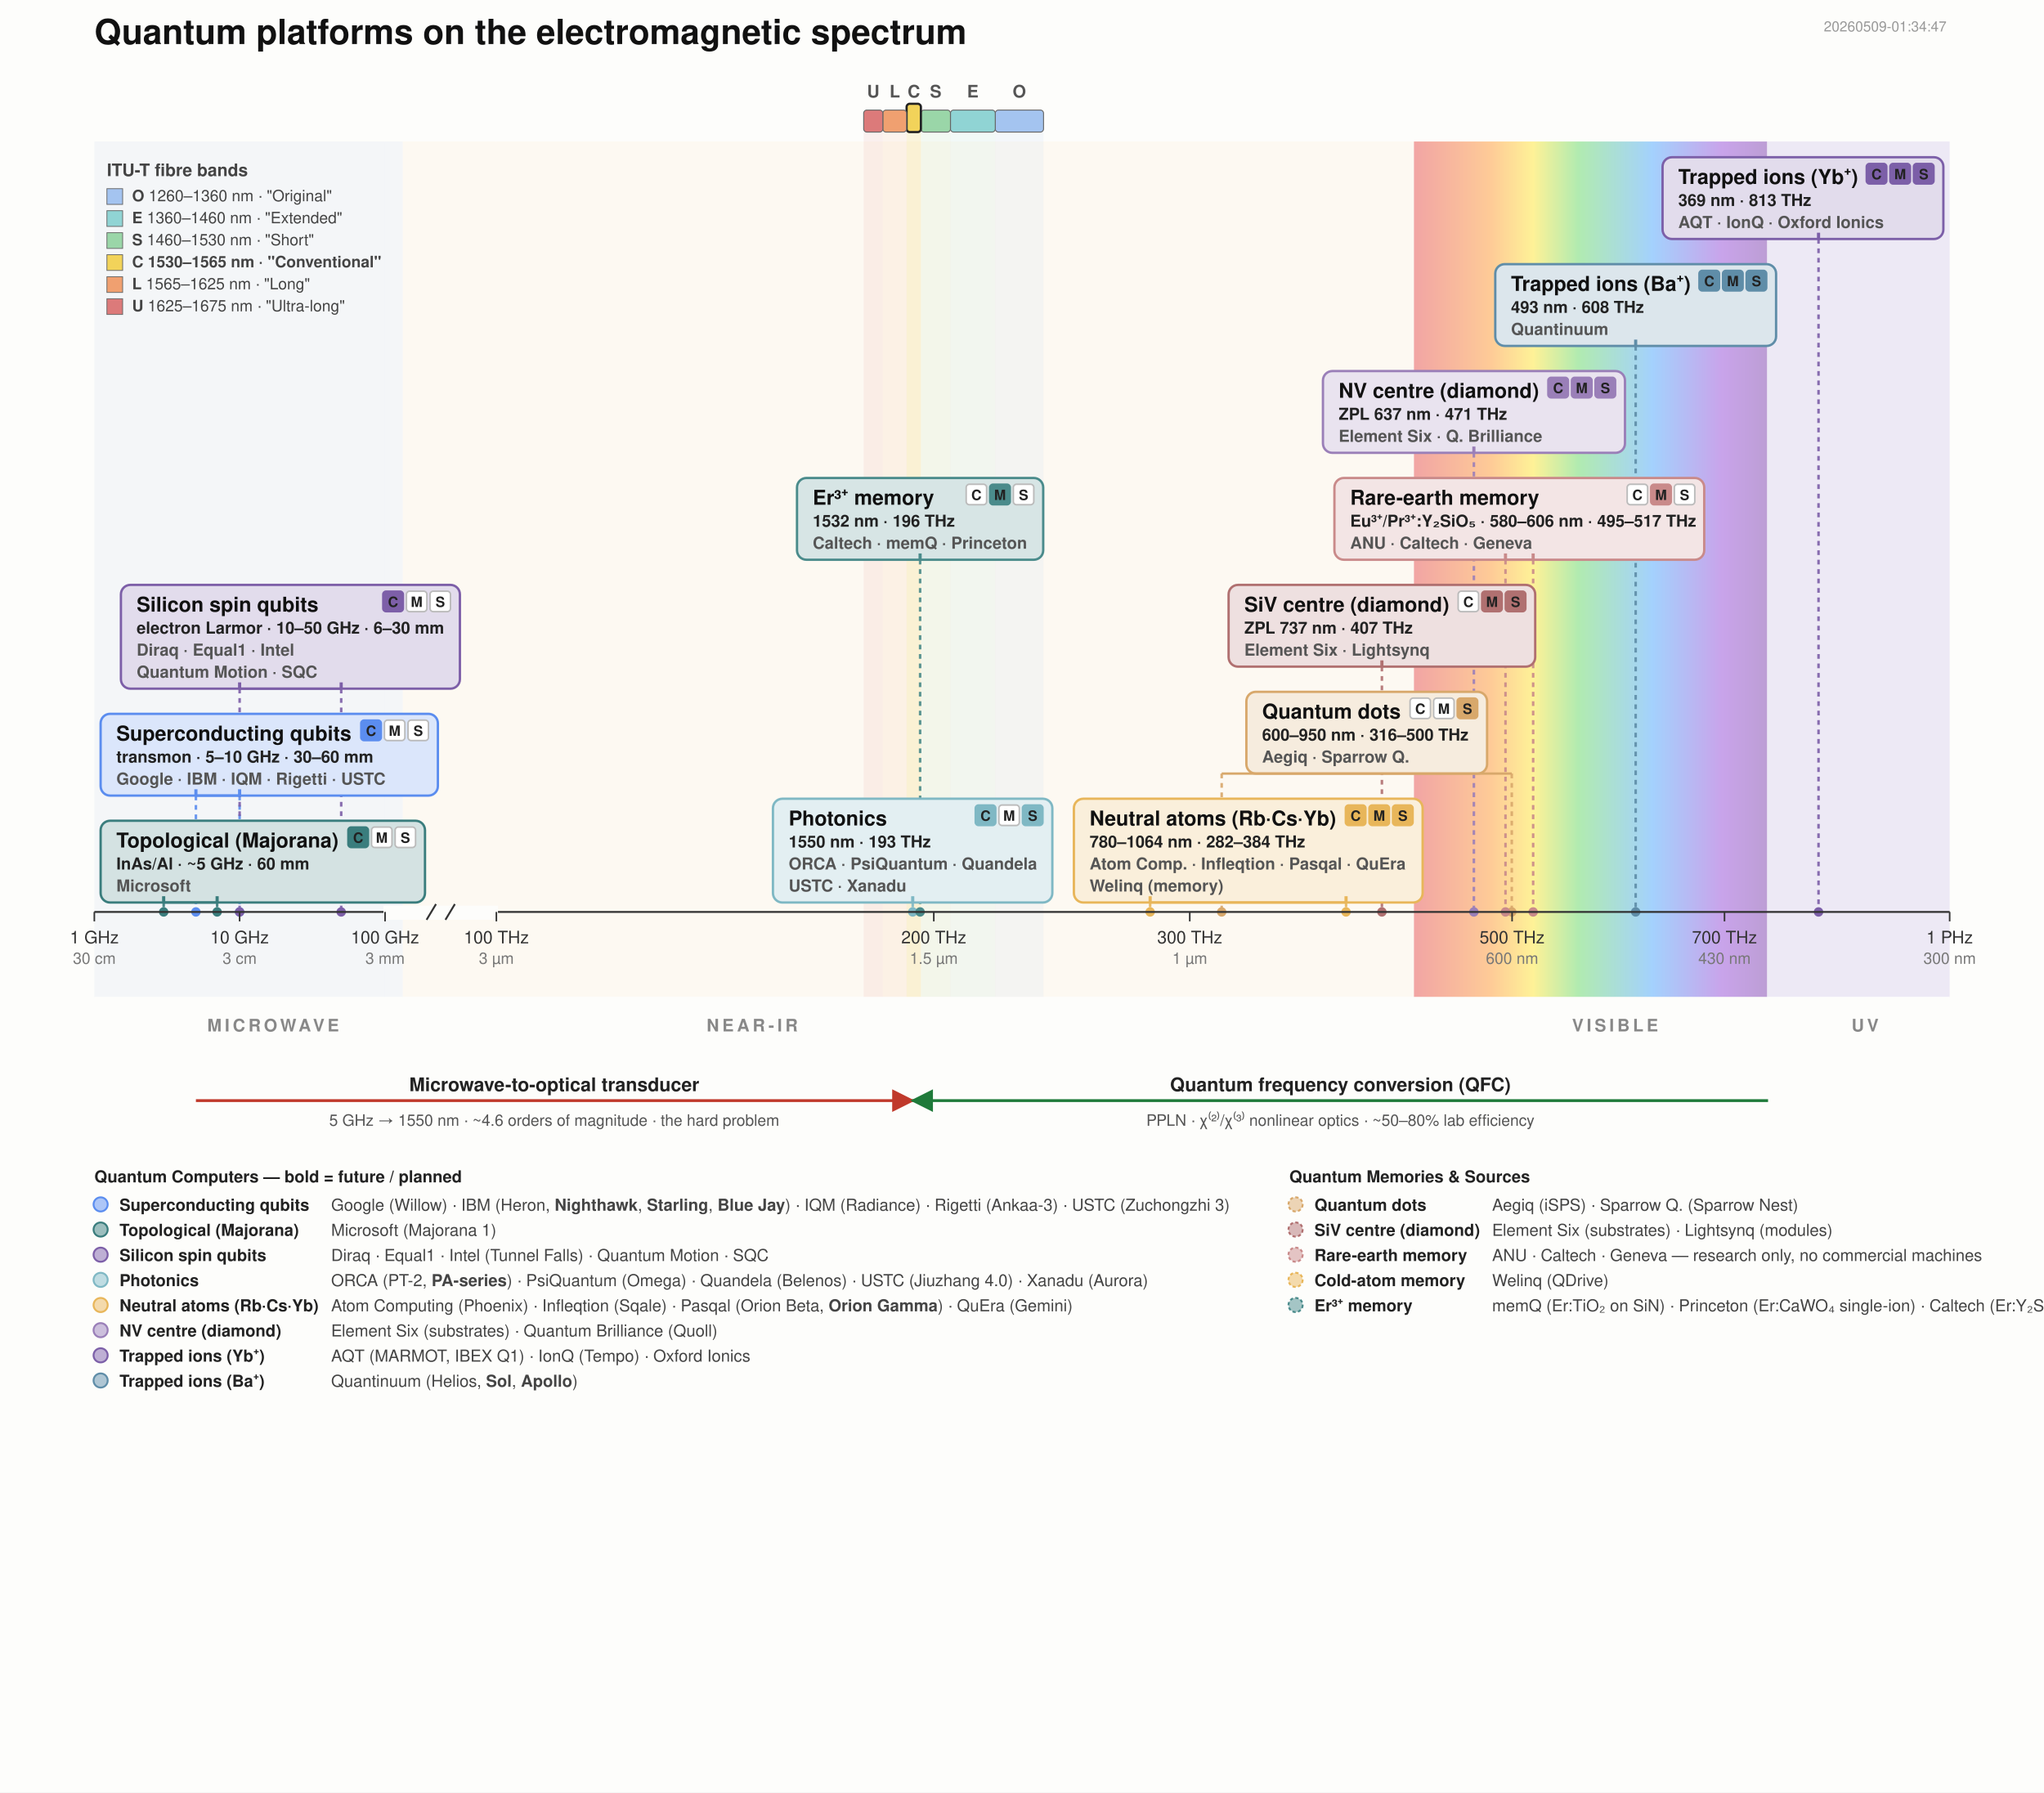
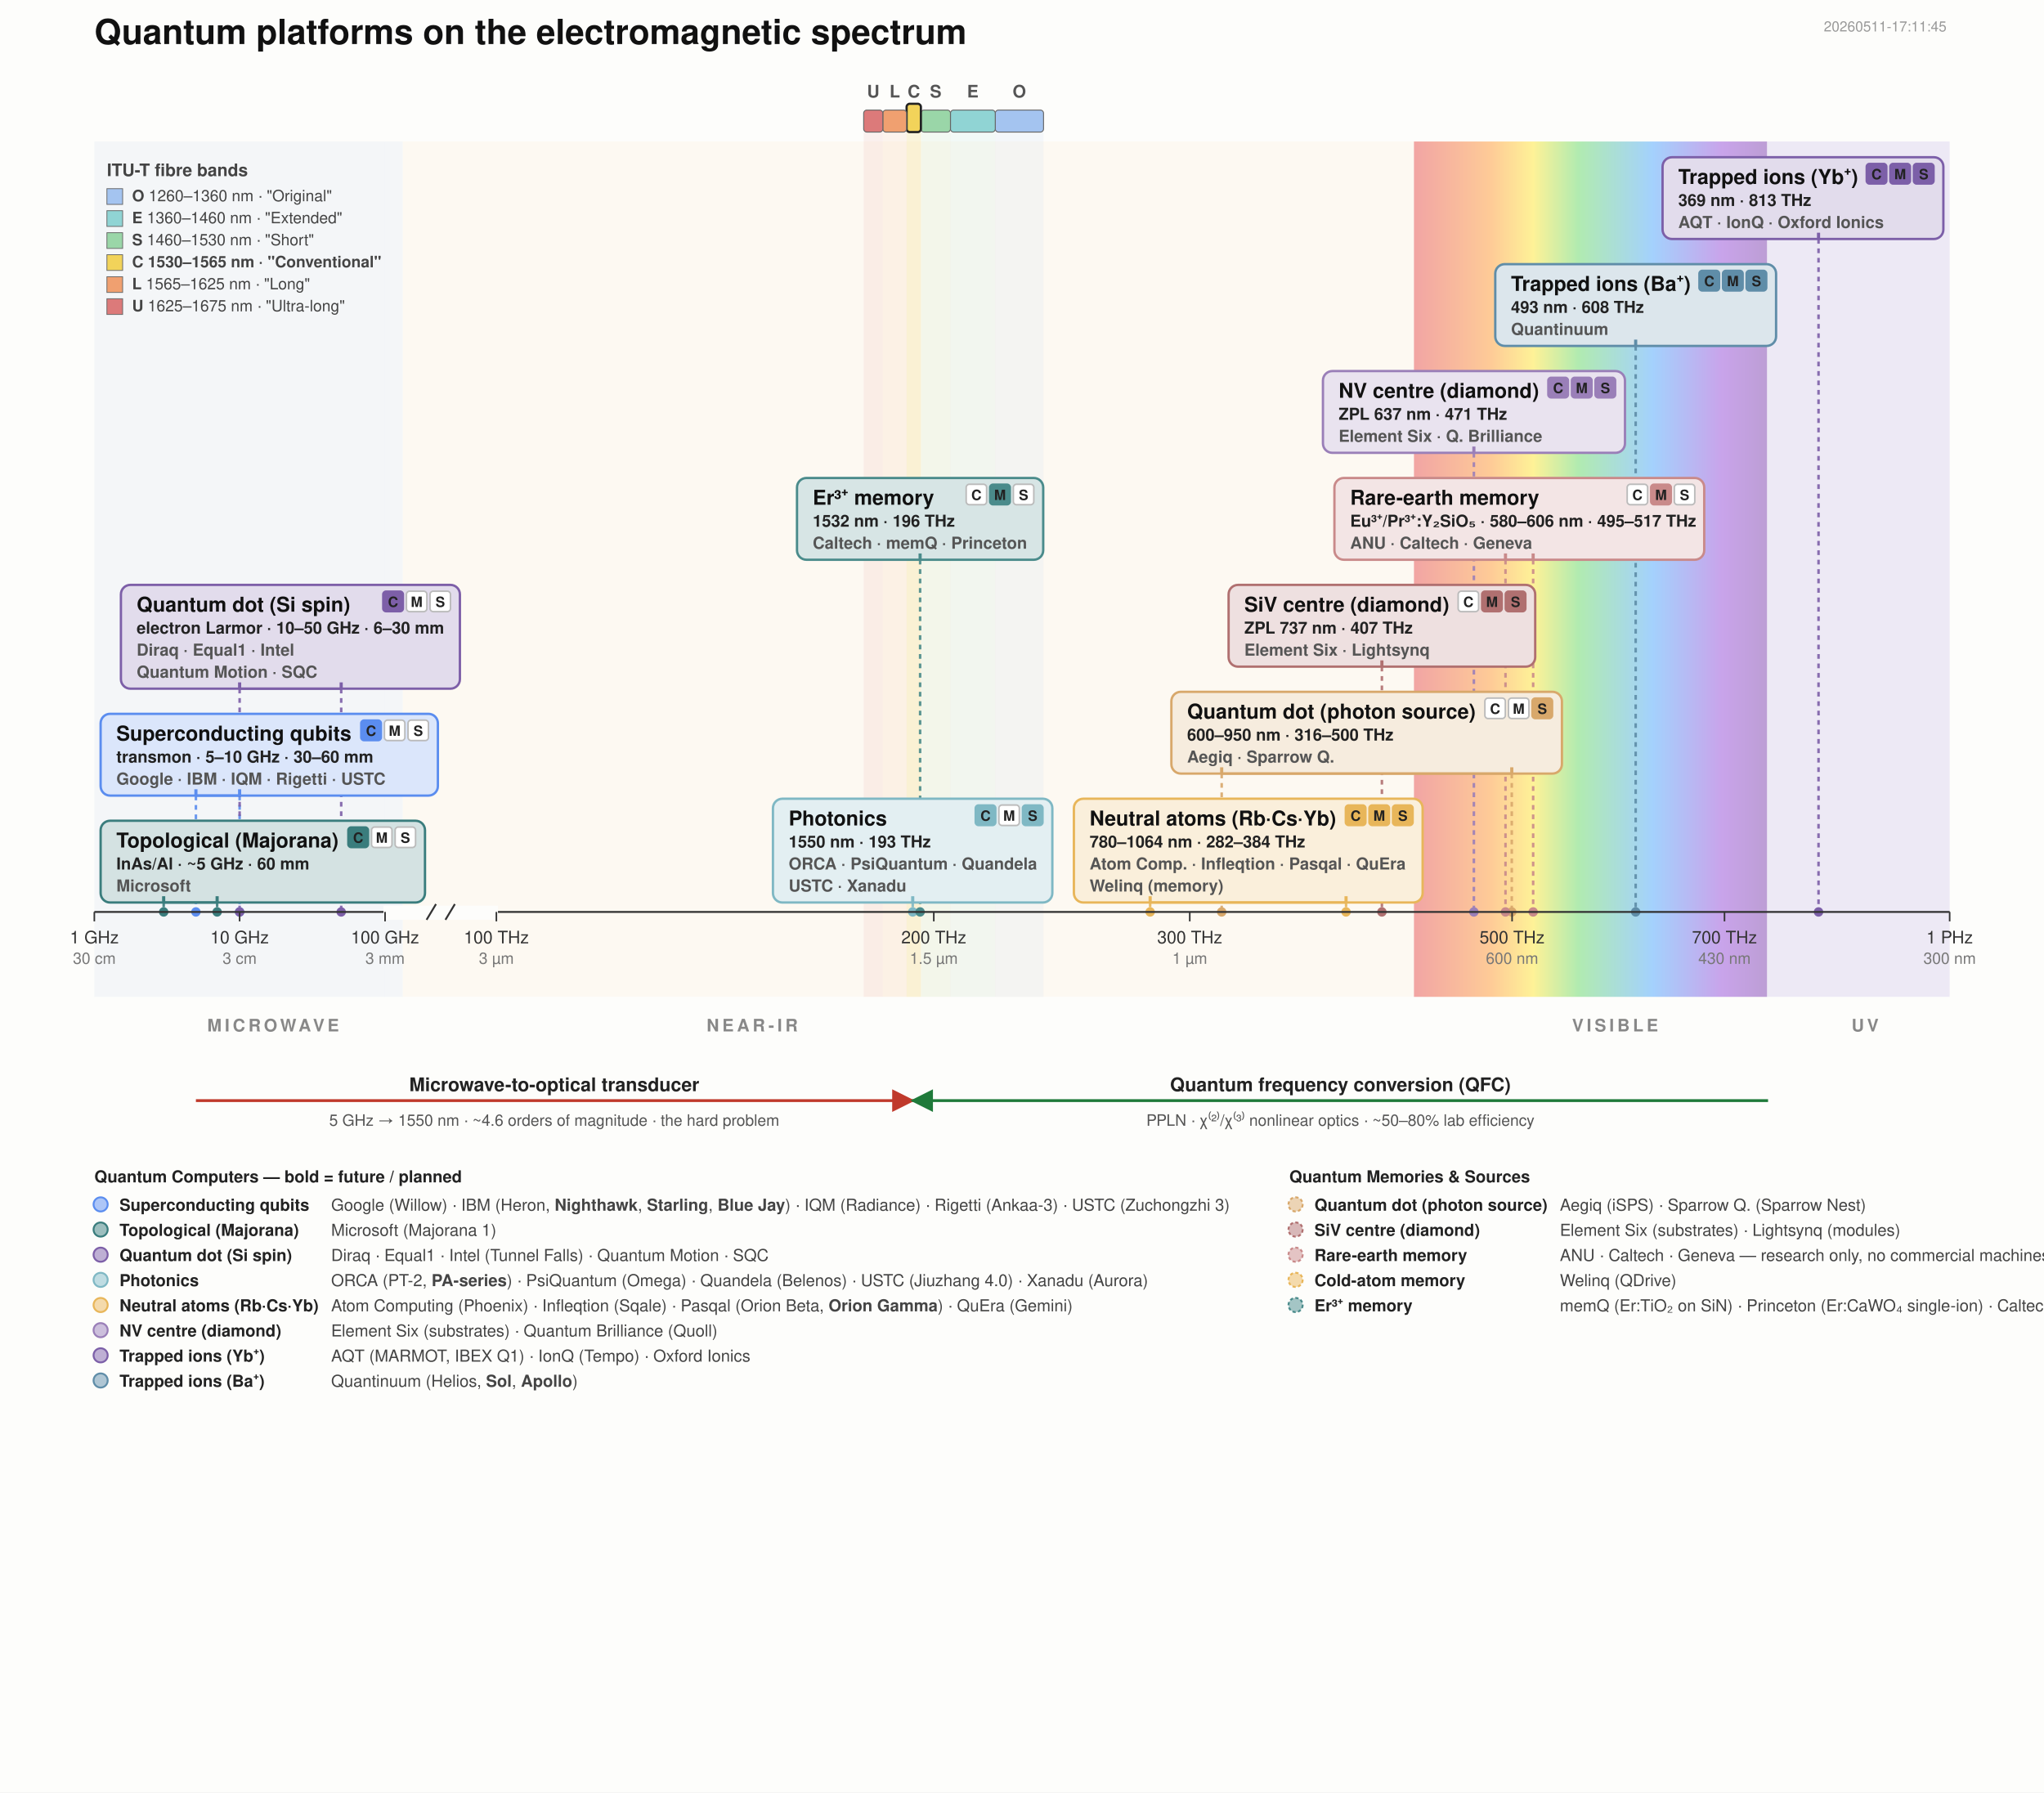
<svg xmlns="http://www.w3.org/2000/svg" viewBox="0 0 1300 1140" width="1300" height="1140" font-family="Helvetica, Arial, sans-serif">
  <style>
text { fill: #222; }
.title       { font-size: 22px; font-weight: 700; fill: #111; }
.region      { font-size: 11px; letter-spacing: 2px; fill: #888; font-weight: 600; }
.tick        { font-size: 11px; fill: #333; }
.tick-sub    { font-size: 10px; fill: #777; }
.p-name      { font-weight: 700; font-size: 13px; fill: #111; }
.p-sub       { font-weight: 700; font-size: 10.5px; fill: #222; }
.vendor      { font-weight: 700; font-size: 10.5px; fill: #555; }
.legend-h    { font-size: 11px; fill: #444; font-weight: 600; }
.legend      { font-size: 10px; fill: #444; }
.itu-letter  { font-size: 11px; fill: #555; font-weight: 600; }
.ann-label   { font-size: 12px; font-weight: 700; }
.ann-sub     { font-size: 10px; fill: #555; }
.machines-h  { font-size: 12px; font-weight: 700; fill: #222; }
.machines-p  { font-size: 10.5px; font-weight: 700; fill: #222; }
.machines-v  { font-size: 10.5px; fill: #444; }
.timestamp   { font-size: 9px; fill: #999; }
.cap-chip    { font-size: 9px; font-weight: 700; }
</style>
  <defs>
    <linearGradient id="rainbow" x1="899.6" y1="0" x2="1124.2" y2="0" gradientUnits="userSpaceOnUse">
      <stop offset="0.0%" stop-color="#e02020" />
      <stop offset="21.7%" stop-color="#ff7f00" />
      <stop offset="33.6%" stop-color="#ffe000" />
      <stop offset="46.4%" stop-color="#3fcf3f" />
      <stop offset="67.4%" stop-color="#1d8fff" />
      <stop offset="87.1%" stop-color="#7a1dd0" />
      <stop offset="100.0%" stop-color="#5b0e9a" />
    </linearGradient>
    <marker id="arrow-0" viewBox="0 0 10 10" refX="9" refY="5" markerWidth="8" markerHeight="8" orient="auto">
      <path d="M0,0 L10,5 L0,10 Z" fill="#c0392b" />
    </marker>
    <marker id="arrow-1" viewBox="0 0 10 10" refX="9" refY="5" markerWidth="8" markerHeight="8" orient="auto">
      <path d="M0,0 L10,5 L0,10 Z" fill="#1f7a3a" />
    </marker>
  </defs>
  <rect x="0" y="0" width="1300" height="1140" fill="#fdfdfb" />
  <rect x="60.0" y="90" width="184.9" height="544" fill="#eef2f7" opacity="0.6" />
  <rect x="244.9" y="90" width="11.3" height="544" fill="#eef2f7" opacity="0.6" />
  <rect x="256.1" y="90" width="59.5" height="544" fill="#fef6ec" opacity="0.6" />
  <rect x="315.7" y="90" width="583.7" height="544" fill="#fef6ec" opacity="0.6" />
  <rect x="899.3" y="90" width="224.6" height="544" fill="url(#rainbow)" opacity="0.4" />
  <rect x="1124.0" y="90" width="116.0" height="544" fill="#e3dcf2" opacity="0.6" />
  <text class="title" x="60" y="28">Quantum platforms on the electromagnetic spectrum</text>
  <rect x="633.0" y="84" width="30.7" height="550" fill="#a4c4f0" opacity="0.1" />
  <rect x="633.0" y="70" width="30.7" height="14" fill="#a4c4f0" stroke="#666" stroke-width="0.6" rx="2" ry="2" />
  <text class="itu-letter" x="648.3" y="62" text-anchor="middle" font-weight="600">O</text>
  <rect x="604.5" y="84" width="28.5" height="550" fill="#90d4d4" opacity="0.1" />
  <rect x="604.5" y="70" width="28.5" height="14" fill="#90d4d4" stroke="#666" stroke-width="0.6" rx="2" ry="2" />
  <text class="itu-letter" x="618.7" y="62" text-anchor="middle" font-weight="600">E</text>
  <rect x="585.7" y="84" width="18.8" height="550" fill="#9ad6a8" opacity="0.1" />
  <rect x="585.7" y="70" width="18.8" height="14" fill="#9ad6a8" stroke="#666" stroke-width="0.6" rx="2" ry="2" />
  <text class="itu-letter" x="595.1" y="62" text-anchor="middle" font-weight="600">S</text>
  <rect x="576.6" y="84" width="9.1" height="550" fill="#f2d35a" opacity="0.2" />
  <rect x="576.6" y="66" width="9.1" height="18" fill="#f2d35a" stroke="#222" stroke-width="1.4" rx="2" ry="2" />
  <text class="itu-letter" x="581.2" y="62" text-anchor="middle" font-weight="800">C</text>
  <rect x="561.5" y="84" width="15.1" height="550" fill="#f0a070" opacity="0.1" />
  <rect x="561.5" y="70" width="15.1" height="14" fill="#f0a070" stroke="#666" stroke-width="0.6" rx="2" ry="2" />
  <text class="itu-letter" x="569.1" y="62" text-anchor="middle" font-weight="600">L</text>
  <rect x="549.3" y="84" width="12.2" height="550" fill="#dc7a7a" opacity="0.1" />
  <rect x="549.3" y="70" width="12.2" height="14" fill="#dc7a7a" stroke="#666" stroke-width="0.6" rx="2" ry="2" />
  <text class="itu-letter" x="555.4" y="62" text-anchor="middle" font-weight="600">U</text>
  <text class="legend-h" x="68" y="112">ITU-T fibre bands</text>
  <rect x="68" y="120" width="10" height="10" fill="#a4c4f0" stroke="#666" stroke-width="0.5" />
  <text class="legend" x="84" y="128" font-weight="400">
    <tspan font-weight="700">O</tspan>  1260–1360 nm  · "Original"</text>
  <rect x="68" y="134" width="10" height="10" fill="#90d4d4" stroke="#666" stroke-width="0.5" />
  <text class="legend" x="84" y="142" font-weight="400">
    <tspan font-weight="700">E</tspan>  1360–1460 nm  · "Extended"</text>
  <rect x="68" y="148" width="10" height="10" fill="#9ad6a8" stroke="#666" stroke-width="0.5" />
  <text class="legend" x="84" y="156" font-weight="400">
    <tspan font-weight="700">S</tspan>  1460–1530 nm  · "Short"</text>
  <rect x="68" y="162" width="10" height="10" fill="#f2d35a" stroke="#666" stroke-width="0.5" />
  <text class="legend" x="84" y="170" font-weight="700">
    <tspan font-weight="700">C</tspan>  1530–1565 nm  · "Conventional"</text>
  <rect x="68" y="176" width="10" height="10" fill="#f0a070" stroke="#666" stroke-width="0.5" />
  <text class="legend" x="84" y="184" font-weight="400">
    <tspan font-weight="700">L</tspan>  1565–1625 nm  · "Long"</text>
  <rect x="68" y="190" width="10" height="10" fill="#dc7a7a" stroke="#666" stroke-width="0.5" />
  <text class="legend" x="84" y="198" font-weight="400">
    <tspan font-weight="700">U</tspan>  1625–1675 nm  · "Ultra-long"</text>
  <line x1="124.6" y1="506" x2="124.6" y2="580" stroke="#5b8def" stroke-opacity="0.9" stroke-width="1.6" stroke-dasharray="3,3" />
  <line x1="152.4" y1="506" x2="152.4" y2="580" stroke="#5b8def" stroke-opacity="0.9" stroke-width="1.6" stroke-dasharray="3,3" />
  <line x1="104.1" y1="574" x2="104.1" y2="580" stroke="#3a7d7d" stroke-opacity="0.9" stroke-width="1.6" stroke-dasharray="3,3" />
  <line x1="138.1" y1="574" x2="138.1" y2="580" stroke="#3a7d7d" stroke-opacity="0.9" stroke-width="1.6" stroke-dasharray="3,3" />
  <line x1="152.4" y1="438" x2="152.4" y2="580" stroke="#7d5fa8" stroke-opacity="0.9" stroke-width="1.6" stroke-dasharray="3,3" />
  <line x1="217.0" y1="438" x2="217.0" y2="580" stroke="#7d5fa8" stroke-opacity="0.9" stroke-width="1.6" stroke-dasharray="3,3" />
  <line x1="580.5" y1="574" x2="580.5" y2="580" stroke="#7fb8c4" stroke-opacity="0.9" stroke-width="1.6" stroke-dasharray="3,3" />
  <line x1="731.5" y1="574" x2="731.5" y2="580" stroke="#e8b65a" stroke-opacity="0.9" stroke-width="1.6" stroke-dasharray="3,3" />
  <line x1="856.1" y1="574" x2="856.1" y2="580" stroke="#e8b65a" stroke-opacity="0.9" stroke-width="1.6" stroke-dasharray="3,3" />
  <line x1="777.0" y1="492" x2="777.0" y2="580" stroke="#d8a86b" stroke-opacity="0.9" stroke-width="1.6" stroke-dasharray="3,3" />
  <line x1="961.5" y1="492" x2="961.5" y2="580" stroke="#d8a86b" stroke-opacity="0.9" stroke-width="1.6" stroke-dasharray="3,3" />
  <line x1="878.9" y1="424" x2="878.9" y2="580" stroke="#b07070" stroke-opacity="0.9" stroke-width="1.6" stroke-dasharray="3,3" />
  <line x1="937.4" y1="288" x2="937.4" y2="580" stroke="#9a7fb8" stroke-opacity="0.9" stroke-width="1.6" stroke-dasharray="3,3" />
  <line x1="957.5" y1="356" x2="957.5" y2="580" stroke="#c98a8a" stroke-opacity="0.9" stroke-width="1.6" stroke-dasharray="3,3" />
  <line x1="975.1" y1="356" x2="975.1" y2="580" stroke="#c98a8a" stroke-opacity="0.9" stroke-width="1.6" stroke-dasharray="3,3" />
  <line x1="585.2" y1="356" x2="585.2" y2="580" stroke="#4a8b8b" stroke-opacity="0.9" stroke-width="1.6" stroke-dasharray="3,3" />
  <line x1="1156.6" y1="152" x2="1156.6" y2="580" stroke="#7c5fa8" stroke-opacity="0.9" stroke-width="1.6" stroke-dasharray="3,3" />
  <line x1="1040.3" y1="220" x2="1040.3" y2="580" stroke="#5f8da8" stroke-opacity="0.9" stroke-width="1.6" stroke-dasharray="3,3" />
  <rect x="64" y="454" width="214.5" height="52" rx="6" ry="6" fill="#dbe6fb" stroke="#5b8def" stroke-width="1.5" />
  <text class="p-name" x="74" y="471">Superconducting qubits</text>
  <text class="p-sub" x="74" y="485">transmon · 5–10 GHz · 30–60 mm</text>
  <text class="vendor" x="74" y="499">Google · IBM · IQM · Rigetti · USTC</text>
  <rect x="229.5" y="458" width="13" height="13" rx="2" ry="2" fill="#5b8def" stroke="#5b8def" stroke-width="1" />
  <text class="cap-chip" x="236.0" y="468" text-anchor="middle" fill="#ffffff">C</text>
  <rect x="244.5" y="458" width="13" height="13" rx="2" ry="2" fill="#ffffff" stroke="#bbbbbb" stroke-width="1" />
  <text class="cap-chip" x="251.0" y="468" text-anchor="middle" fill="#999999">M</text>
  <rect x="259.5" y="458" width="13" height="13" rx="2" ry="2" fill="#ffffff" stroke="#bbbbbb" stroke-width="1" />
  <text class="cap-chip" x="266.0" y="468" text-anchor="middle" fill="#999999">S</text>
  <line x1="124.6" y1="502" x2="124.6" y2="506" stroke="#5b8def" stroke-width="2" />
  <circle cx="124.6" cy="580" r="3" fill="#5b8def" />
  <line x1="152.4" y1="502" x2="152.4" y2="506" stroke="#5b8def" stroke-width="2" />
  <circle cx="152.4" cy="580" r="3" fill="#5b8def" />
  <line x1="124.6" y1="506" x2="152.4" y2="506" stroke="#5b8def" stroke-width="1.5" />
  <rect x="64" y="522" width="206.3" height="52" rx="6" ry="6" fill="#d4e2e2" stroke="#3a7d7d" stroke-width="1.5" />
  <text class="p-name" x="74" y="539">Topological (Majorana)</text>
  <text class="p-sub" x="74" y="553">InAs/Al · ~5 GHz · 60 mm</text>
  <text class="vendor" x="74" y="567">Microsoft</text>
  <rect x="221.3" y="526" width="13" height="13" rx="2" ry="2" fill="#3a7d7d" stroke="#3a7d7d" stroke-width="1" />
  <text class="cap-chip" x="227.8" y="536" text-anchor="middle" fill="#ffffff">C</text>
  <rect x="236.3" y="526" width="13" height="13" rx="2" ry="2" fill="#ffffff" stroke="#bbbbbb" stroke-width="1" />
  <text class="cap-chip" x="242.8" y="536" text-anchor="middle" fill="#999999">M</text>
  <rect x="251.3" y="526" width="13" height="13" rx="2" ry="2" fill="#ffffff" stroke="#bbbbbb" stroke-width="1" />
  <text class="cap-chip" x="257.8" y="536" text-anchor="middle" fill="#999999">S</text>
  <line x1="104.1" y1="570" x2="104.1" y2="574" stroke="#3a7d7d" stroke-width="2" />
  <circle cx="104.1" cy="580" r="3" fill="#3a7d7d" />
  <line x1="138.1" y1="570" x2="138.1" y2="574" stroke="#3a7d7d" stroke-width="2" />
  <circle cx="138.1" cy="580" r="3" fill="#3a7d7d" />
  <line x1="104.1" y1="574" x2="138.1" y2="574" stroke="#3a7d7d" stroke-width="1.5" />
  <rect x="76.9" y="372" width="215.6" height="66" rx="6" ry="6" fill="#e2dcec" stroke="#7d5fa8" stroke-width="1.5" />
-   <text class="p-name" x="86.9" y="389">Silicon spin qubits</text>
+   <text class="p-name" x="86.9" y="389">Quantum dot (Si spin)</text>
  <text class="p-sub" x="86.9" y="403">electron Larmor · 10–50 GHz · 6–30 mm</text>
  <text class="vendor" x="86.9" y="417">Diraq · Equal1 · Intel</text>
  <text class="vendor" x="86.9" y="431">Quantum Motion · SQC</text>
  <rect x="243.5" y="376" width="13" height="13" rx="2" ry="2" fill="#7d5fa8" stroke="#7d5fa8" stroke-width="1" />
  <text class="cap-chip" x="250.0" y="386" text-anchor="middle" fill="#ffffff">C</text>
  <rect x="258.5" y="376" width="13" height="13" rx="2" ry="2" fill="#ffffff" stroke="#bbbbbb" stroke-width="1" />
  <text class="cap-chip" x="265.0" y="386" text-anchor="middle" fill="#999999">M</text>
  <rect x="273.5" y="376" width="13" height="13" rx="2" ry="2" fill="#ffffff" stroke="#bbbbbb" stroke-width="1" />
  <text class="cap-chip" x="280.0" y="386" text-anchor="middle" fill="#999999">S</text>
  <line x1="152.4" y1="434" x2="152.4" y2="438" stroke="#7d5fa8" stroke-width="2" />
  <circle cx="152.4" cy="580" r="3" fill="#7d5fa8" />
  <line x1="217.0" y1="434" x2="217.0" y2="438" stroke="#7d5fa8" stroke-width="2" />
  <circle cx="217.0" cy="580" r="3" fill="#7d5fa8" />
  <line x1="152.4" y1="438" x2="217.0" y2="438" stroke="#7d5fa8" stroke-width="1.5" />
  <rect x="491.6" y="508" width="177.7" height="66" rx="6" ry="6" fill="#e3eff2" stroke="#7fb8c4" stroke-width="1.5" />
  <text class="p-name" x="501.6" y="525">Photonics</text>
  <text class="p-sub" x="501.6" y="539">1550 nm · 193 THz</text>
  <text class="vendor" x="501.6" y="553">ORCA · PsiQuantum · Quandela</text>
  <text class="vendor" x="501.6" y="567">USTC · Xanadu</text>
  <rect x="620.3" y="512" width="13" height="13" rx="2" ry="2" fill="#7fb8c4" stroke="#7fb8c4" stroke-width="1" />
  <text class="cap-chip" x="626.8" y="522" text-anchor="middle" fill="#ffffff">C</text>
  <rect x="635.3" y="512" width="13" height="13" rx="2" ry="2" fill="#ffffff" stroke="#bbbbbb" stroke-width="1" />
  <text class="cap-chip" x="641.8" y="522" text-anchor="middle" fill="#999999">M</text>
  <rect x="650.3" y="512" width="13" height="13" rx="2" ry="2" fill="#7fb8c4" stroke="#7fb8c4" stroke-width="1" />
  <text class="cap-chip" x="656.8" y="522" text-anchor="middle" fill="#ffffff">S</text>
  <line x1="580.5" y1="570" x2="580.5" y2="574" stroke="#7fb8c4" stroke-width="2" />
  <circle cx="580.5" cy="580" r="3" fill="#7fb8c4" />
  <rect x="683.0" y="508" width="221.8" height="66" rx="6" ry="6" fill="#faefdb" stroke="#e8b65a" stroke-width="1.5" />
  <text class="p-name" x="693.0" y="525">Neutral atoms (Rb·Cs·Yb)</text>
  <text class="p-sub" x="693.0" y="539">780–1064 nm · 282–384 THz</text>
  <text class="vendor" x="693.0" y="553">Atom Comp. · Infleqtion · Pasqal · QuEra</text>
  <text class="vendor" x="693.0" y="567">Welinq (memory)</text>
  <rect x="855.7" y="512" width="13" height="13" rx="2" ry="2" fill="#e8b65a" stroke="#e8b65a" stroke-width="1" />
  <text class="cap-chip" x="862.2" y="522" text-anchor="middle" fill="#ffffff">C</text>
  <rect x="870.7" y="512" width="13" height="13" rx="2" ry="2" fill="#e8b65a" stroke="#e8b65a" stroke-width="1" />
  <text class="cap-chip" x="877.2" y="522" text-anchor="middle" fill="#ffffff">M</text>
  <rect x="885.7" y="512" width="13" height="13" rx="2" ry="2" fill="#e8b65a" stroke="#e8b65a" stroke-width="1" />
  <text class="cap-chip" x="892.2" y="522" text-anchor="middle" fill="#ffffff">S</text>
  <line x1="731.5" y1="570" x2="731.5" y2="574" stroke="#e8b65a" stroke-width="2" />
  <circle cx="731.5" cy="580" r="3" fill="#e8b65a" />
  <line x1="856.1" y1="570" x2="856.1" y2="574" stroke="#e8b65a" stroke-width="2" />
  <circle cx="856.1" cy="580" r="3" fill="#e8b65a" />
  <line x1="731.5" y1="574" x2="856.1" y2="574" stroke="#e8b65a" stroke-width="1.5" />
-   <rect x="792.7" y="440" width="153.1" height="52" rx="6" ry="6" fill="#f6ecde" stroke="#d8a86b" stroke-width="1.5" />
-   <text class="p-name" x="802.7" y="457">Quantum dots</text>
-   <text class="p-sub" x="802.7" y="471">600–950 nm · 316–500 THz</text>
-   <text class="vendor" x="802.7" y="485">Aegiq · Sparrow Q.</text>
-   <rect x="896.8" y="444" width="13" height="13" rx="2" ry="2" fill="#ffffff" stroke="#bbbbbb" stroke-width="1" />
-   <text class="cap-chip" x="903.3" y="454" text-anchor="middle" fill="#999999">C</text>
-   <rect x="911.8" y="444" width="13" height="13" rx="2" ry="2" fill="#ffffff" stroke="#bbbbbb" stroke-width="1" />
-   <text class="cap-chip" x="918.3" y="454" text-anchor="middle" fill="#999999">M</text>
-   <rect x="926.8" y="444" width="13" height="13" rx="2" ry="2" fill="#d8a86b" stroke="#d8a86b" stroke-width="1" />
-   <text class="cap-chip" x="933.3" y="454" text-anchor="middle" fill="#ffffff">S</text>
+   <rect x="745.0" y="440" width="248.4" height="52" rx="6" ry="6" fill="#f6ecde" stroke="#d8a86b" stroke-width="1.5" />
+   <text class="p-name" x="755.0" y="457">Quantum dot (photon source)</text>
+   <text class="p-sub" x="755.0" y="471">600–950 nm · 316–500 THz</text>
+   <text class="vendor" x="755.0" y="485">Aegiq · Sparrow Q.</text>
+   <rect x="944.4" y="444" width="13" height="13" rx="2" ry="2" fill="#ffffff" stroke="#bbbbbb" stroke-width="1" />
+   <text class="cap-chip" x="950.9" y="454" text-anchor="middle" fill="#999999">C</text>
+   <rect x="959.4" y="444" width="13" height="13" rx="2" ry="2" fill="#ffffff" stroke="#bbbbbb" stroke-width="1" />
+   <text class="cap-chip" x="965.9" y="454" text-anchor="middle" fill="#999999">M</text>
+   <rect x="974.4" y="444" width="13" height="13" rx="2" ry="2" fill="#d8a86b" stroke="#d8a86b" stroke-width="1" />
+   <text class="cap-chip" x="980.9" y="454" text-anchor="middle" fill="#ffffff">S</text>
+   <line x1="777.0" y1="488" x2="777.0" y2="492" stroke="#d8a86b" stroke-width="2" />
  <circle cx="777.0" cy="580" r="3" fill="#d8a86b" />
+   <line x1="961.5" y1="488" x2="961.5" y2="492" stroke="#d8a86b" stroke-width="2" />
  <circle cx="961.5" cy="580" r="3" fill="#d8a86b" />
  <line x1="777.0" y1="492" x2="961.5" y2="492" stroke="#d8a86b" stroke-width="1.5" />
  <rect x="781.4" y="372" width="195.0" height="52" rx="6" ry="6" fill="#eee0e0" stroke="#b07070" stroke-width="1.5" />
  <text class="p-name" x="791.4" y="389">SiV centre (diamond)</text>
  <text class="p-sub" x="791.4" y="403">ZPL 737 nm · 407 THz</text>
  <text class="vendor" x="791.4" y="417">Element Six · Lightsynq</text>
  <rect x="927.4" y="376" width="13" height="13" rx="2" ry="2" fill="#ffffff" stroke="#bbbbbb" stroke-width="1" />
  <text class="cap-chip" x="933.9" y="386" text-anchor="middle" fill="#999999">C</text>
  <rect x="942.4" y="376" width="13" height="13" rx="2" ry="2" fill="#b07070" stroke="#b07070" stroke-width="1" />
  <text class="cap-chip" x="948.9" y="386" text-anchor="middle" fill="#ffffff">M</text>
  <rect x="957.4" y="376" width="13" height="13" rx="2" ry="2" fill="#b07070" stroke="#b07070" stroke-width="1" />
  <text class="cap-chip" x="963.9" y="386" text-anchor="middle" fill="#ffffff">S</text>
  <line x1="878.9" y1="420" x2="878.9" y2="424" stroke="#b07070" stroke-width="2" />
  <circle cx="878.9" cy="580" r="3" fill="#b07070" />
  <rect x="841.4" y="236" width="192.1" height="52" rx="6" ry="6" fill="#e9e3ef" stroke="#9a7fb8" stroke-width="1.5" />
  <text class="p-name" x="851.4" y="253">NV centre (diamond)</text>
  <text class="p-sub" x="851.4" y="267">ZPL 637 nm · 471 THz</text>
  <text class="vendor" x="851.4" y="281">Element Six · Q. Brilliance</text>
  <rect x="984.5" y="240" width="13" height="13" rx="2" ry="2" fill="#9a7fb8" stroke="#9a7fb8" stroke-width="1" />
  <text class="cap-chip" x="991.0" y="250" text-anchor="middle" fill="#ffffff">C</text>
  <rect x="999.5" y="240" width="13" height="13" rx="2" ry="2" fill="#9a7fb8" stroke="#9a7fb8" stroke-width="1" />
  <text class="cap-chip" x="1006.0" y="250" text-anchor="middle" fill="#ffffff">M</text>
  <rect x="1014.5" y="240" width="13" height="13" rx="2" ry="2" fill="#9a7fb8" stroke="#9a7fb8" stroke-width="1" />
  <text class="cap-chip" x="1021.0" y="250" text-anchor="middle" fill="#ffffff">S</text>
  <line x1="937.4" y1="284" x2="937.4" y2="288" stroke="#9a7fb8" stroke-width="2" />
  <circle cx="937.4" cy="580" r="3" fill="#9a7fb8" />
  <rect x="848.7" y="304" width="235.2" height="52" rx="6" ry="6" fill="#f3e5e5" stroke="#c98a8a" stroke-width="1.5" />
  <text class="p-name" x="858.7" y="321">Rare-earth memory</text>
  <text class="p-sub" x="858.7" y="335">Eu³⁺/Pr³⁺:Y₂SiO₅ · 580–606 nm · 495–517 THz</text>
  <text class="vendor" x="858.7" y="349">ANU · Caltech · Geneva</text>
  <rect x="1034.9" y="308" width="13" height="13" rx="2" ry="2" fill="#ffffff" stroke="#bbbbbb" stroke-width="1" />
  <text class="cap-chip" x="1041.4" y="318" text-anchor="middle" fill="#999999">C</text>
  <rect x="1049.9" y="308" width="13" height="13" rx="2" ry="2" fill="#c98a8a" stroke="#c98a8a" stroke-width="1" />
  <text class="cap-chip" x="1056.4" y="318" text-anchor="middle" fill="#ffffff">M</text>
  <rect x="1064.9" y="308" width="13" height="13" rx="2" ry="2" fill="#ffffff" stroke="#bbbbbb" stroke-width="1" />
  <text class="cap-chip" x="1071.4" y="318" text-anchor="middle" fill="#999999">S</text>
  <line x1="957.5" y1="352" x2="957.5" y2="356" stroke="#c98a8a" stroke-width="2" />
  <circle cx="957.5" cy="580" r="3" fill="#c98a8a" />
  <line x1="975.1" y1="352" x2="975.1" y2="356" stroke="#c98a8a" stroke-width="2" />
  <circle cx="975.1" cy="580" r="3" fill="#c98a8a" />
  <line x1="957.5" y1="356" x2="975.1" y2="356" stroke="#c98a8a" stroke-width="1.5" />
  <rect x="506.9" y="304" width="156.6" height="52" rx="6" ry="6" fill="#d7e5e5" stroke="#4a8b8b" stroke-width="1.5" />
  <text class="p-name" x="516.9" y="321">Er³⁺ memory</text>
  <text class="p-sub" x="516.9" y="335">1532 nm · 196 THz</text>
  <text class="vendor" x="516.9" y="349">Caltech · memQ · Princeton</text>
  <rect x="614.5" y="308" width="13" height="13" rx="2" ry="2" fill="#ffffff" stroke="#bbbbbb" stroke-width="1" />
  <text class="cap-chip" x="621.0" y="318" text-anchor="middle" fill="#999999">C</text>
  <rect x="629.5" y="308" width="13" height="13" rx="2" ry="2" fill="#4a8b8b" stroke="#4a8b8b" stroke-width="1" />
  <text class="cap-chip" x="636.0" y="318" text-anchor="middle" fill="#ffffff">M</text>
  <rect x="644.5" y="308" width="13" height="13" rx="2" ry="2" fill="#ffffff" stroke="#bbbbbb" stroke-width="1" />
  <text class="cap-chip" x="651.0" y="318" text-anchor="middle" fill="#999999">S</text>
  <line x1="585.2" y1="352" x2="585.2" y2="356" stroke="#4a8b8b" stroke-width="2" />
  <circle cx="585.2" cy="580" r="3" fill="#4a8b8b" />
  <rect x="1057.4" y="100" width="178.6" height="52" rx="6" ry="6" fill="#e2dcec" stroke="#7c5fa8" stroke-width="1.5" />
  <text class="p-name" x="1067.4" y="117">Trapped ions (Yb⁺)</text>
  <text class="p-sub" x="1067.4" y="131">369 nm · 813 THz</text>
  <text class="vendor" x="1067.4" y="145">AQT · IonQ · Oxford Ionics</text>
  <rect x="1187" y="104" width="13" height="13" rx="2" ry="2" fill="#7c5fa8" stroke="#7c5fa8" stroke-width="1" />
  <text class="cap-chip" x="1193.5" y="114" text-anchor="middle" fill="#ffffff">C</text>
  <rect x="1202" y="104" width="13" height="13" rx="2" ry="2" fill="#7c5fa8" stroke="#7c5fa8" stroke-width="1" />
  <text class="cap-chip" x="1208.5" y="114" text-anchor="middle" fill="#ffffff">M</text>
  <rect x="1217" y="104" width="13" height="13" rx="2" ry="2" fill="#7c5fa8" stroke="#7c5fa8" stroke-width="1" />
  <text class="cap-chip" x="1223.5" y="114" text-anchor="middle" fill="#ffffff">S</text>
  <line x1="1156.6" y1="148" x2="1156.6" y2="152" stroke="#7c5fa8" stroke-width="2" />
  <circle cx="1156.6" cy="580" r="3" fill="#7c5fa8" />
  <rect x="951.0" y="168" width="178.6" height="52" rx="6" ry="6" fill="#dce6ec" stroke="#5f8da8" stroke-width="1.5" />
  <text class="p-name" x="961.0" y="185">Trapped ions (Ba⁺)</text>
  <text class="p-sub" x="961.0" y="199">493 nm · 608 THz</text>
  <text class="vendor" x="961.0" y="213">Quantinuum</text>
  <rect x="1080.6" y="172" width="13" height="13" rx="2" ry="2" fill="#5f8da8" stroke="#5f8da8" stroke-width="1" />
  <text class="cap-chip" x="1087.1" y="182" text-anchor="middle" fill="#ffffff">C</text>
  <rect x="1095.6" y="172" width="13" height="13" rx="2" ry="2" fill="#5f8da8" stroke="#5f8da8" stroke-width="1" />
  <text class="cap-chip" x="1102.1" y="182" text-anchor="middle" fill="#ffffff">M</text>
  <rect x="1110.6" y="172" width="13" height="13" rx="2" ry="2" fill="#5f8da8" stroke="#5f8da8" stroke-width="1" />
  <text class="cap-chip" x="1117.1" y="182" text-anchor="middle" fill="#ffffff">S</text>
  <line x1="1040.3" y1="216" x2="1040.3" y2="220" stroke="#5f8da8" stroke-width="2" />
  <circle cx="1040.3" cy="580" r="3" fill="#5f8da8" />
  <line x1="60" y1="580" x2="244.9" y2="580" stroke="#333" stroke-width="1.2" />
  <line x1="315.7" y1="580" x2="1240.0" y2="580" stroke="#333" stroke-width="1.2" />
  <rect x="243.9" y="576" width="72.8" height="9" fill="#fdfdfb" />
  <line x1="271.3" y1="585" x2="277.3" y2="575" stroke="#333" stroke-width="1.2" />
  <line x1="283.3" y1="585" x2="289.3" y2="575" stroke="#333" stroke-width="1.2" />
  <line x1="60.0" y1="580" x2="60.0" y2="586" stroke="#333" stroke-width="1" />
  <text class="tick" x="60.0" y="600" text-anchor="middle">1 GHz</text>
  <text class="tick-sub" x="60.0" y="613" text-anchor="middle">30 cm</text>
  <line x1="152.4" y1="580" x2="152.4" y2="586" stroke="#333" stroke-width="1" />
  <text class="tick" x="152.4" y="600" text-anchor="middle">10 GHz</text>
  <text class="tick-sub" x="152.4" y="613" text-anchor="middle">3 cm</text>
  <line x1="244.9" y1="580" x2="244.9" y2="586" stroke="#333" stroke-width="1" />
  <text class="tick" x="244.9" y="600" text-anchor="middle">100 GHz</text>
  <text class="tick-sub" x="244.9" y="613" text-anchor="middle">3 mm</text>
  <line x1="315.7" y1="580" x2="315.7" y2="586" stroke="#333" stroke-width="1" />
  <text class="tick" x="315.7" y="600" text-anchor="middle">100 THz</text>
  <text class="tick-sub" x="315.7" y="613" text-anchor="middle">3 µm</text>
  <line x1="593.9" y1="580" x2="593.9" y2="586" stroke="#333" stroke-width="1" />
  <text class="tick" x="593.9" y="600" text-anchor="middle">200 THz</text>
  <text class="tick-sub" x="593.9" y="613" text-anchor="middle">1.5 µm</text>
  <line x1="756.7" y1="580" x2="756.7" y2="586" stroke="#333" stroke-width="1" />
  <text class="tick" x="756.7" y="600" text-anchor="middle">300 THz</text>
  <text class="tick-sub" x="756.7" y="613" text-anchor="middle">1 µm</text>
  <line x1="961.7" y1="580" x2="961.7" y2="586" stroke="#333" stroke-width="1" />
  <text class="tick" x="961.7" y="600" text-anchor="middle">500 THz</text>
  <text class="tick-sub" x="961.7" y="613" text-anchor="middle">600 nm</text>
  <line x1="1096.8" y1="580" x2="1096.8" y2="586" stroke="#333" stroke-width="1" />
  <text class="tick" x="1096.8" y="600" text-anchor="middle">700 THz</text>
  <text class="tick-sub" x="1096.8" y="613" text-anchor="middle">430 nm</text>
  <line x1="1240.0" y1="580" x2="1240.0" y2="586" stroke="#333" stroke-width="1" />
  <text class="tick" x="1240.0" y="600" text-anchor="middle">1 PHz</text>
  <text class="tick-sub" x="1240.0" y="613" text-anchor="middle">300 nm</text>
  <text class="region" x="173.7" y="656" text-anchor="middle">MICROWAVE</text>
  <text class="region" x="478.4" y="656" text-anchor="middle">NEAR-IR</text>
  <text class="region" x="1027.2" y="656" text-anchor="middle">VISIBLE</text>
  <text class="region" x="1186.2" y="656" text-anchor="middle">UV</text>
  <line x1="124.6" y1="700" x2="580.4" y2="700" stroke="#c0392b" stroke-width="1.8" marker-end="url(#arrow-0)" />
  <text class="ann-label" x="352.5" y="694" text-anchor="middle" fill="#c0392b">Microwave-to-optical transducer</text>
  <text class="ann-sub" x="352.5" y="716" text-anchor="middle">5 GHz → 1550 nm · ~4.6 orders of magnitude · the hard problem</text>
  <line x1="1124.5" y1="700" x2="580.4" y2="700" stroke="#1f7a3a" stroke-width="1.8" marker-end="url(#arrow-1)" />
  <text class="ann-label" x="852.5" y="694" text-anchor="middle" fill="#1f7a3a">Quantum frequency conversion (QFC)</text>
  <text class="ann-sub" x="852.5" y="716" text-anchor="middle">PPLN · χ⁽²⁾/χ⁽³⁾ nonlinear optics · ~50–80% lab efficiency</text>
  <text class="machines-p" x="60" y="752">Quantum Computers  — <tspan font-weight="700">bold</tspan> = future / planned</text>
  <text class="machines-p" x="820" y="752">Quantum Memories &amp; Sources</text>
  <circle cx="64" cy="766" r="4.5" fill="#adc6f7" stroke="#5b8def" stroke-width="1.2" />
  <text class="machines-p" x="76" y="770">Superconducting qubits</text>
  <text class="machines-v" x="210.6" y="770">Google (Willow) · IBM (Heron, <tspan font-weight="700">Nighthawk</tspan>, <tspan font-weight="700">Starling</tspan>, <tspan font-weight="700">Blue Jay</tspan>) · IQM (Radiance) · Rigetti (Ankaa-3) · USTC (Zuchongzhi 3)</text>
  <circle cx="64" cy="782" r="4.5" fill="#9cbebe" stroke="#3a7d7d" stroke-width="1.2" />
  <text class="machines-p" x="76" y="786">Topological (Majorana)</text>
  <text class="machines-v" x="210.6" y="786">Microsoft (Majorana 1)</text>
  <circle cx="64" cy="798" r="4.5" fill="#beafd4" stroke="#7d5fa8" stroke-width="1.2" />
-   <text class="machines-p" x="76" y="802">Silicon spin qubits</text>
+   <text class="machines-p" x="76" y="802">Quantum dot (Si spin)</text>
  <text class="machines-v" x="210.6" y="802">Diraq · Equal1 · Intel (Tunnel Falls) · Quantum Motion · SQC</text>
  <circle cx="64" cy="814" r="4.5" fill="#bfdce2" stroke="#7fb8c4" stroke-width="1.2" />
  <text class="machines-p" x="76" y="818">Photonics</text>
  <text class="machines-v" x="210.6" y="818">ORCA (PT-2, <tspan font-weight="700">PA-series</tspan>) · PsiQuantum (Omega) · Quandela (Belenos) · USTC (Jiuzhang 4.0) · Xanadu (Aurora)</text>
  <circle cx="64" cy="830" r="4.5" fill="#f4daac" stroke="#e8b65a" stroke-width="1.2" />
  <text class="machines-p" x="76" y="834">Neutral atoms (Rb·Cs·Yb)</text>
  <text class="machines-v" x="210.6" y="834">Atom Computing (Phoenix) · Infleqtion (Sqale) · Pasqal (Orion Beta, <tspan font-weight="700">Orion Gamma</tspan>) · QuEra (Gemini)</text>
  <circle cx="64" cy="846" r="4.5" fill="#ccbfdc" stroke="#9a7fb8" stroke-width="1.2" />
  <text class="machines-p" x="76" y="850">NV centre (diamond)</text>
  <text class="machines-v" x="210.6" y="850">Element Six (substrates) · Quantum Brilliance (Quoll)</text>
  <circle cx="64" cy="862" r="4.5" fill="#beafd4" stroke="#7c5fa8" stroke-width="1.2" />
  <text class="machines-p" x="76" y="866">Trapped ions (Yb⁺)</text>
  <text class="machines-v" x="210.6" y="866">AQT (MARMOT, IBEX Q1) · IonQ (Tempo) · Oxford Ionics</text>
  <circle cx="64" cy="878" r="4.5" fill="#afc6d4" stroke="#5f8da8" stroke-width="1.2" />
  <text class="machines-p" x="76" y="882">Trapped ions (Ba⁺)</text>
  <text class="machines-v" x="210.6" y="882">Quantinuum (Helios, <tspan font-weight="700">Sol</tspan>, <tspan font-weight="700">Apollo</tspan>)</text>
  <circle cx="824" cy="766" r="4.5" fill="#ecd4b5" stroke="#d8a86b" stroke-width="1.2" stroke-dasharray="2,1.5" />
-   <text class="machines-p" x="836" y="770">Quantum dots</text>
-   <text class="machines-v" x="949.0" y="770">Aegiq (iSPS) · Sparrow Q. (Sparrow Nest)</text>
+   <text class="machines-p" x="836" y="770">Quantum dot (photon source)</text>
+   <text class="machines-v" x="992.1" y="770">Aegiq (iSPS) · Sparrow Q. (Sparrow Nest)</text>
  <circle cx="824" cy="782" r="4.5" fill="#d8b8b8" stroke="#b07070" stroke-width="1.2" stroke-dasharray="2,1.5" />
  <text class="machines-p" x="836" y="786">SiV centre (diamond)</text>
-   <text class="machines-v" x="949.0" y="786">Element Six (substrates) · Lightsynq (modules)</text>
+   <text class="machines-v" x="992.1" y="786">Element Six (substrates) · Lightsynq (modules)</text>
  <circle cx="824" cy="798" r="4.5" fill="#e4c4c4" stroke="#c98a8a" stroke-width="1.2" stroke-dasharray="2,1.5" />
  <text class="machines-p" x="836" y="802">Rare-earth memory</text>
-   <text class="machines-v" x="949.0" y="802">ANU · Caltech · Geneva  — research only, no commercial machines</text>
+   <text class="machines-v" x="992.1" y="802">ANU · Caltech · Geneva  — research only, no commercial machines</text>
  <circle cx="824" cy="814" r="4.5" fill="#f4daac" stroke="#e8b65a" stroke-width="1.2" stroke-dasharray="2,1.5" />
  <text class="machines-p" x="836" y="818">Cold-atom memory</text>
-   <text class="machines-v" x="949.0" y="818">Welinq (QDrive)</text>
+   <text class="machines-v" x="992.1" y="818">Welinq (QDrive)</text>
  <circle cx="824" cy="830" r="4.5" fill="#a4c5c5" stroke="#4a8b8b" stroke-width="1.2" stroke-dasharray="2,1.5" />
  <text class="machines-p" x="836" y="834">Er³⁺ memory</text>
-   <text class="machines-v" x="949.0" y="834">memQ (Er:TiO₂ on SiN) · Princeton (Er:CaWO₄ single-ion) · Caltech (Er:Y₂SiO₅)</text>
-   <text class="timestamp" x="1238" y="20" text-anchor="end">20260509-01:34:47</text>
+   <text class="machines-v" x="992.1" y="834">memQ (Er:TiO₂ on SiN) · Princeton (Er:CaWO₄ single-ion) · Caltech (Er:Y₂SiO₅)</text>
+   <text class="timestamp" x="1238" y="20" text-anchor="end">20260511-17:11:45</text>
</svg>
